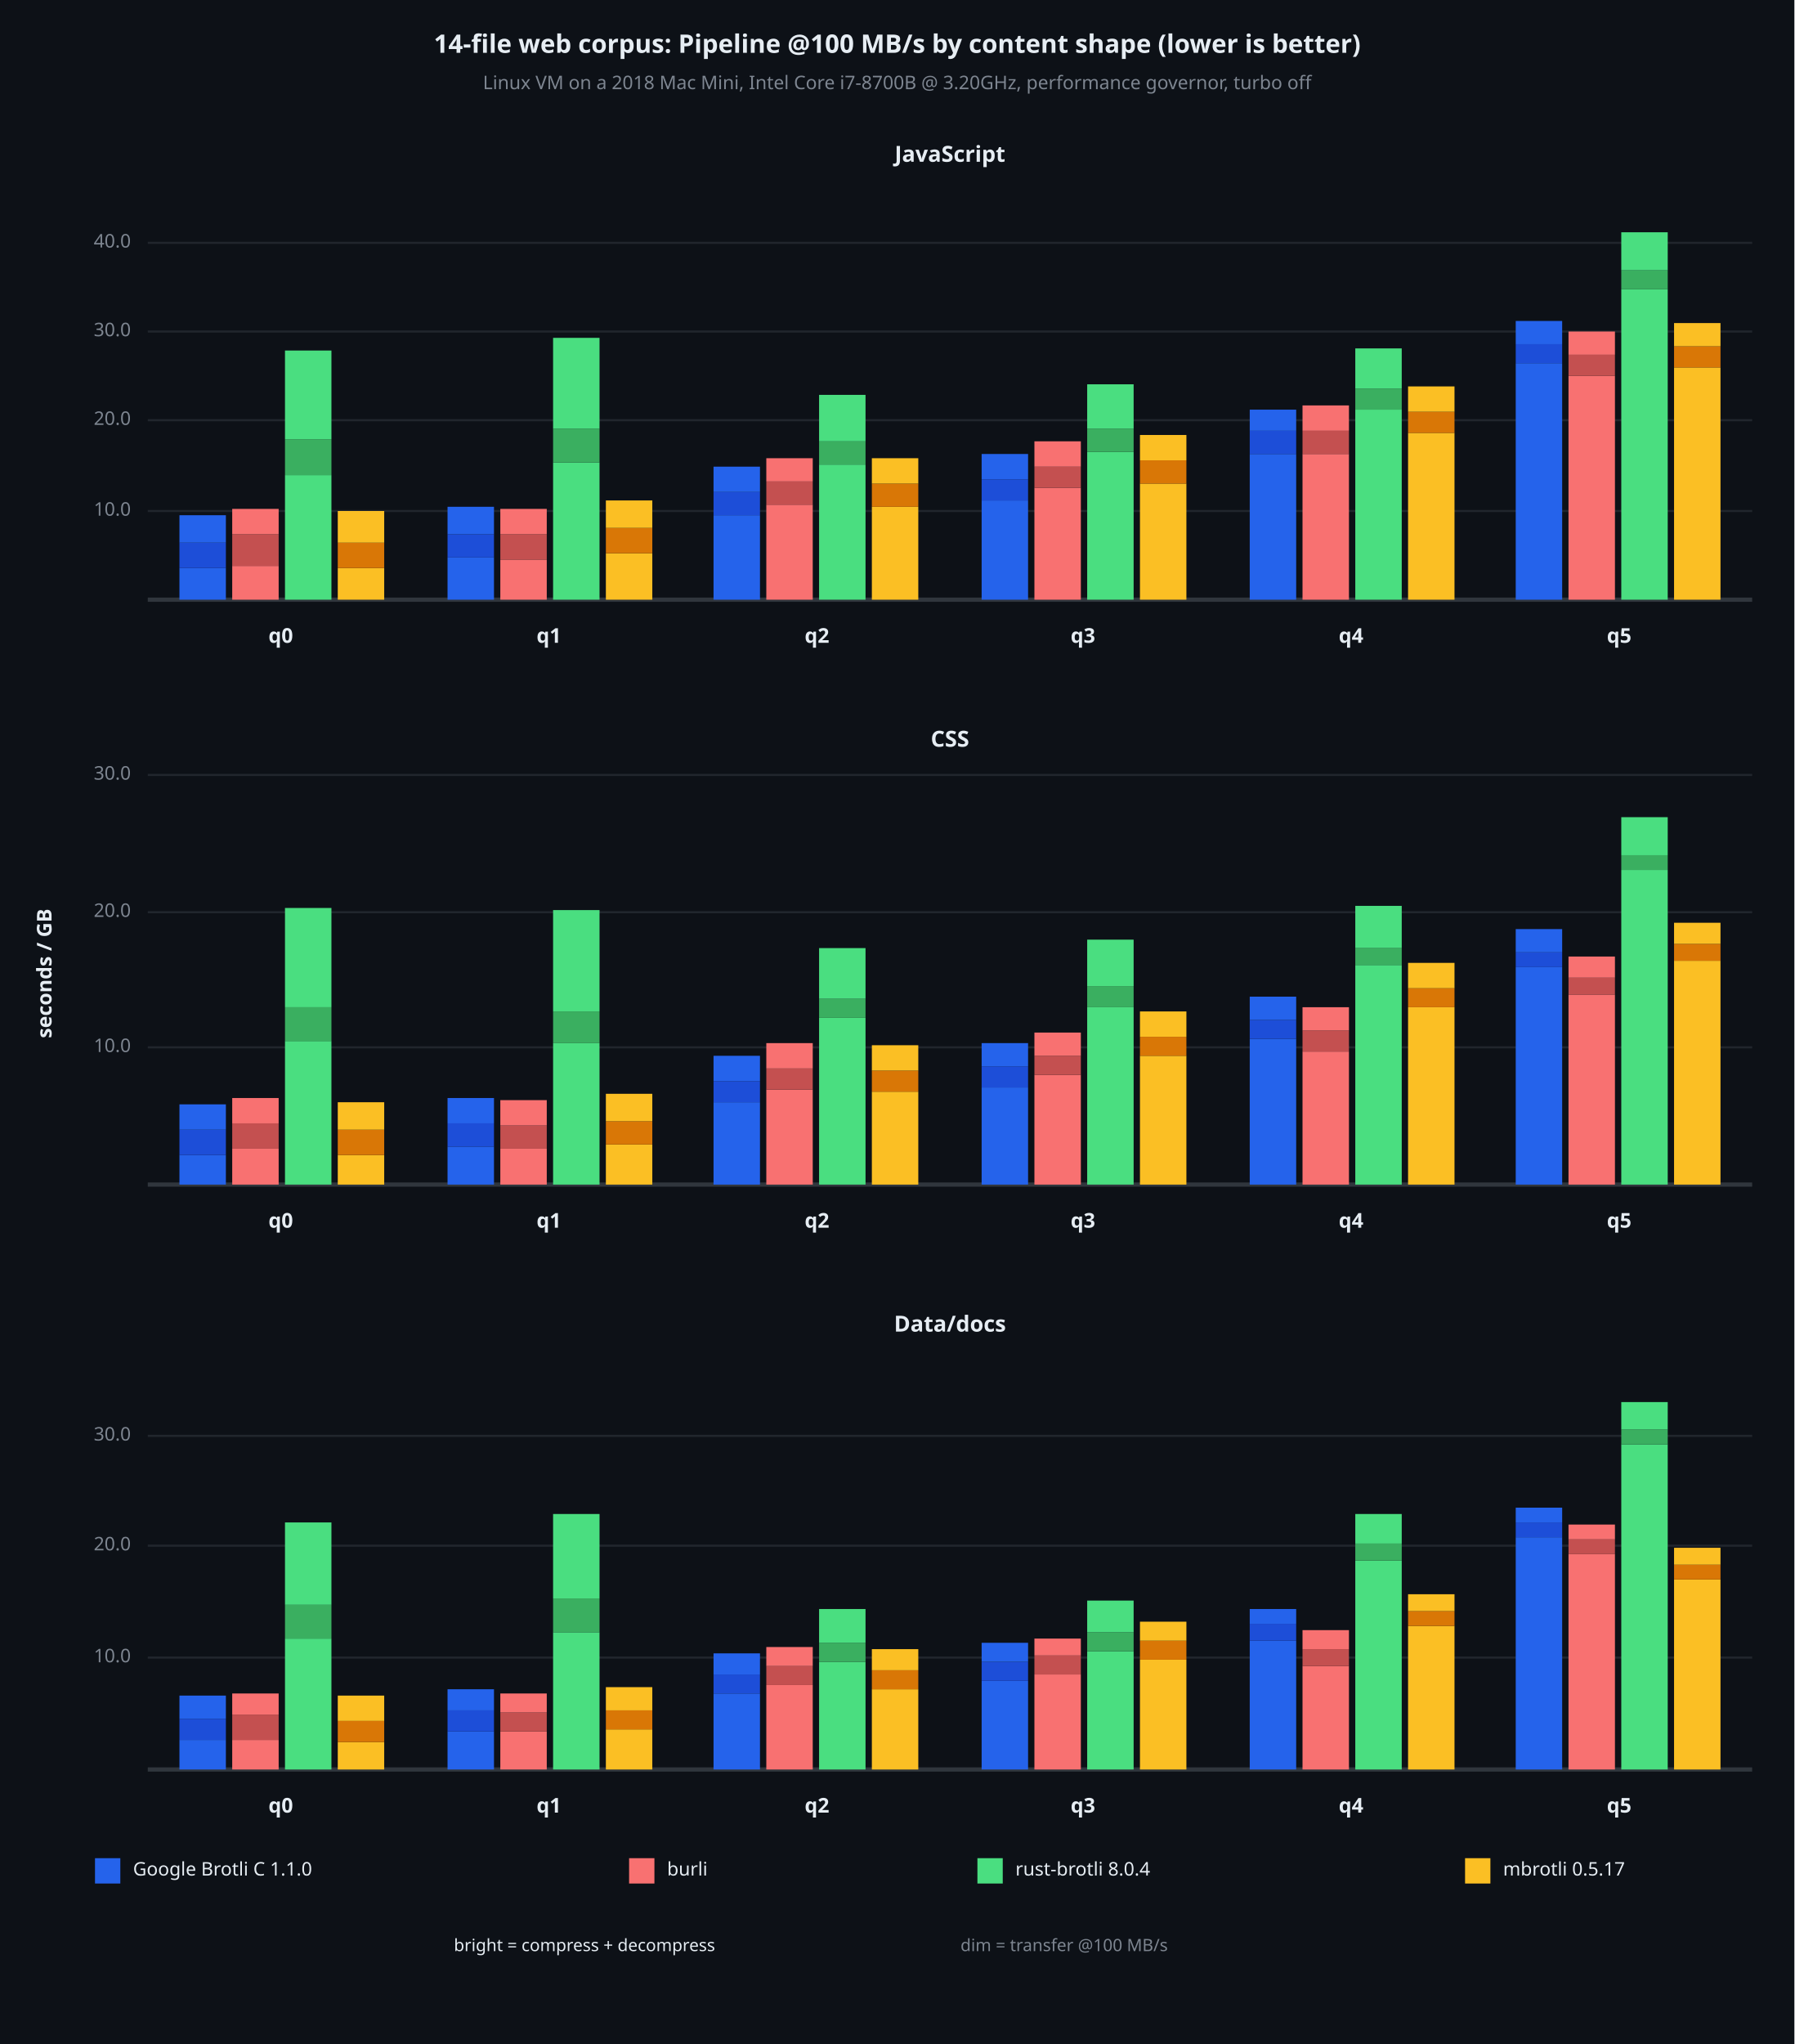
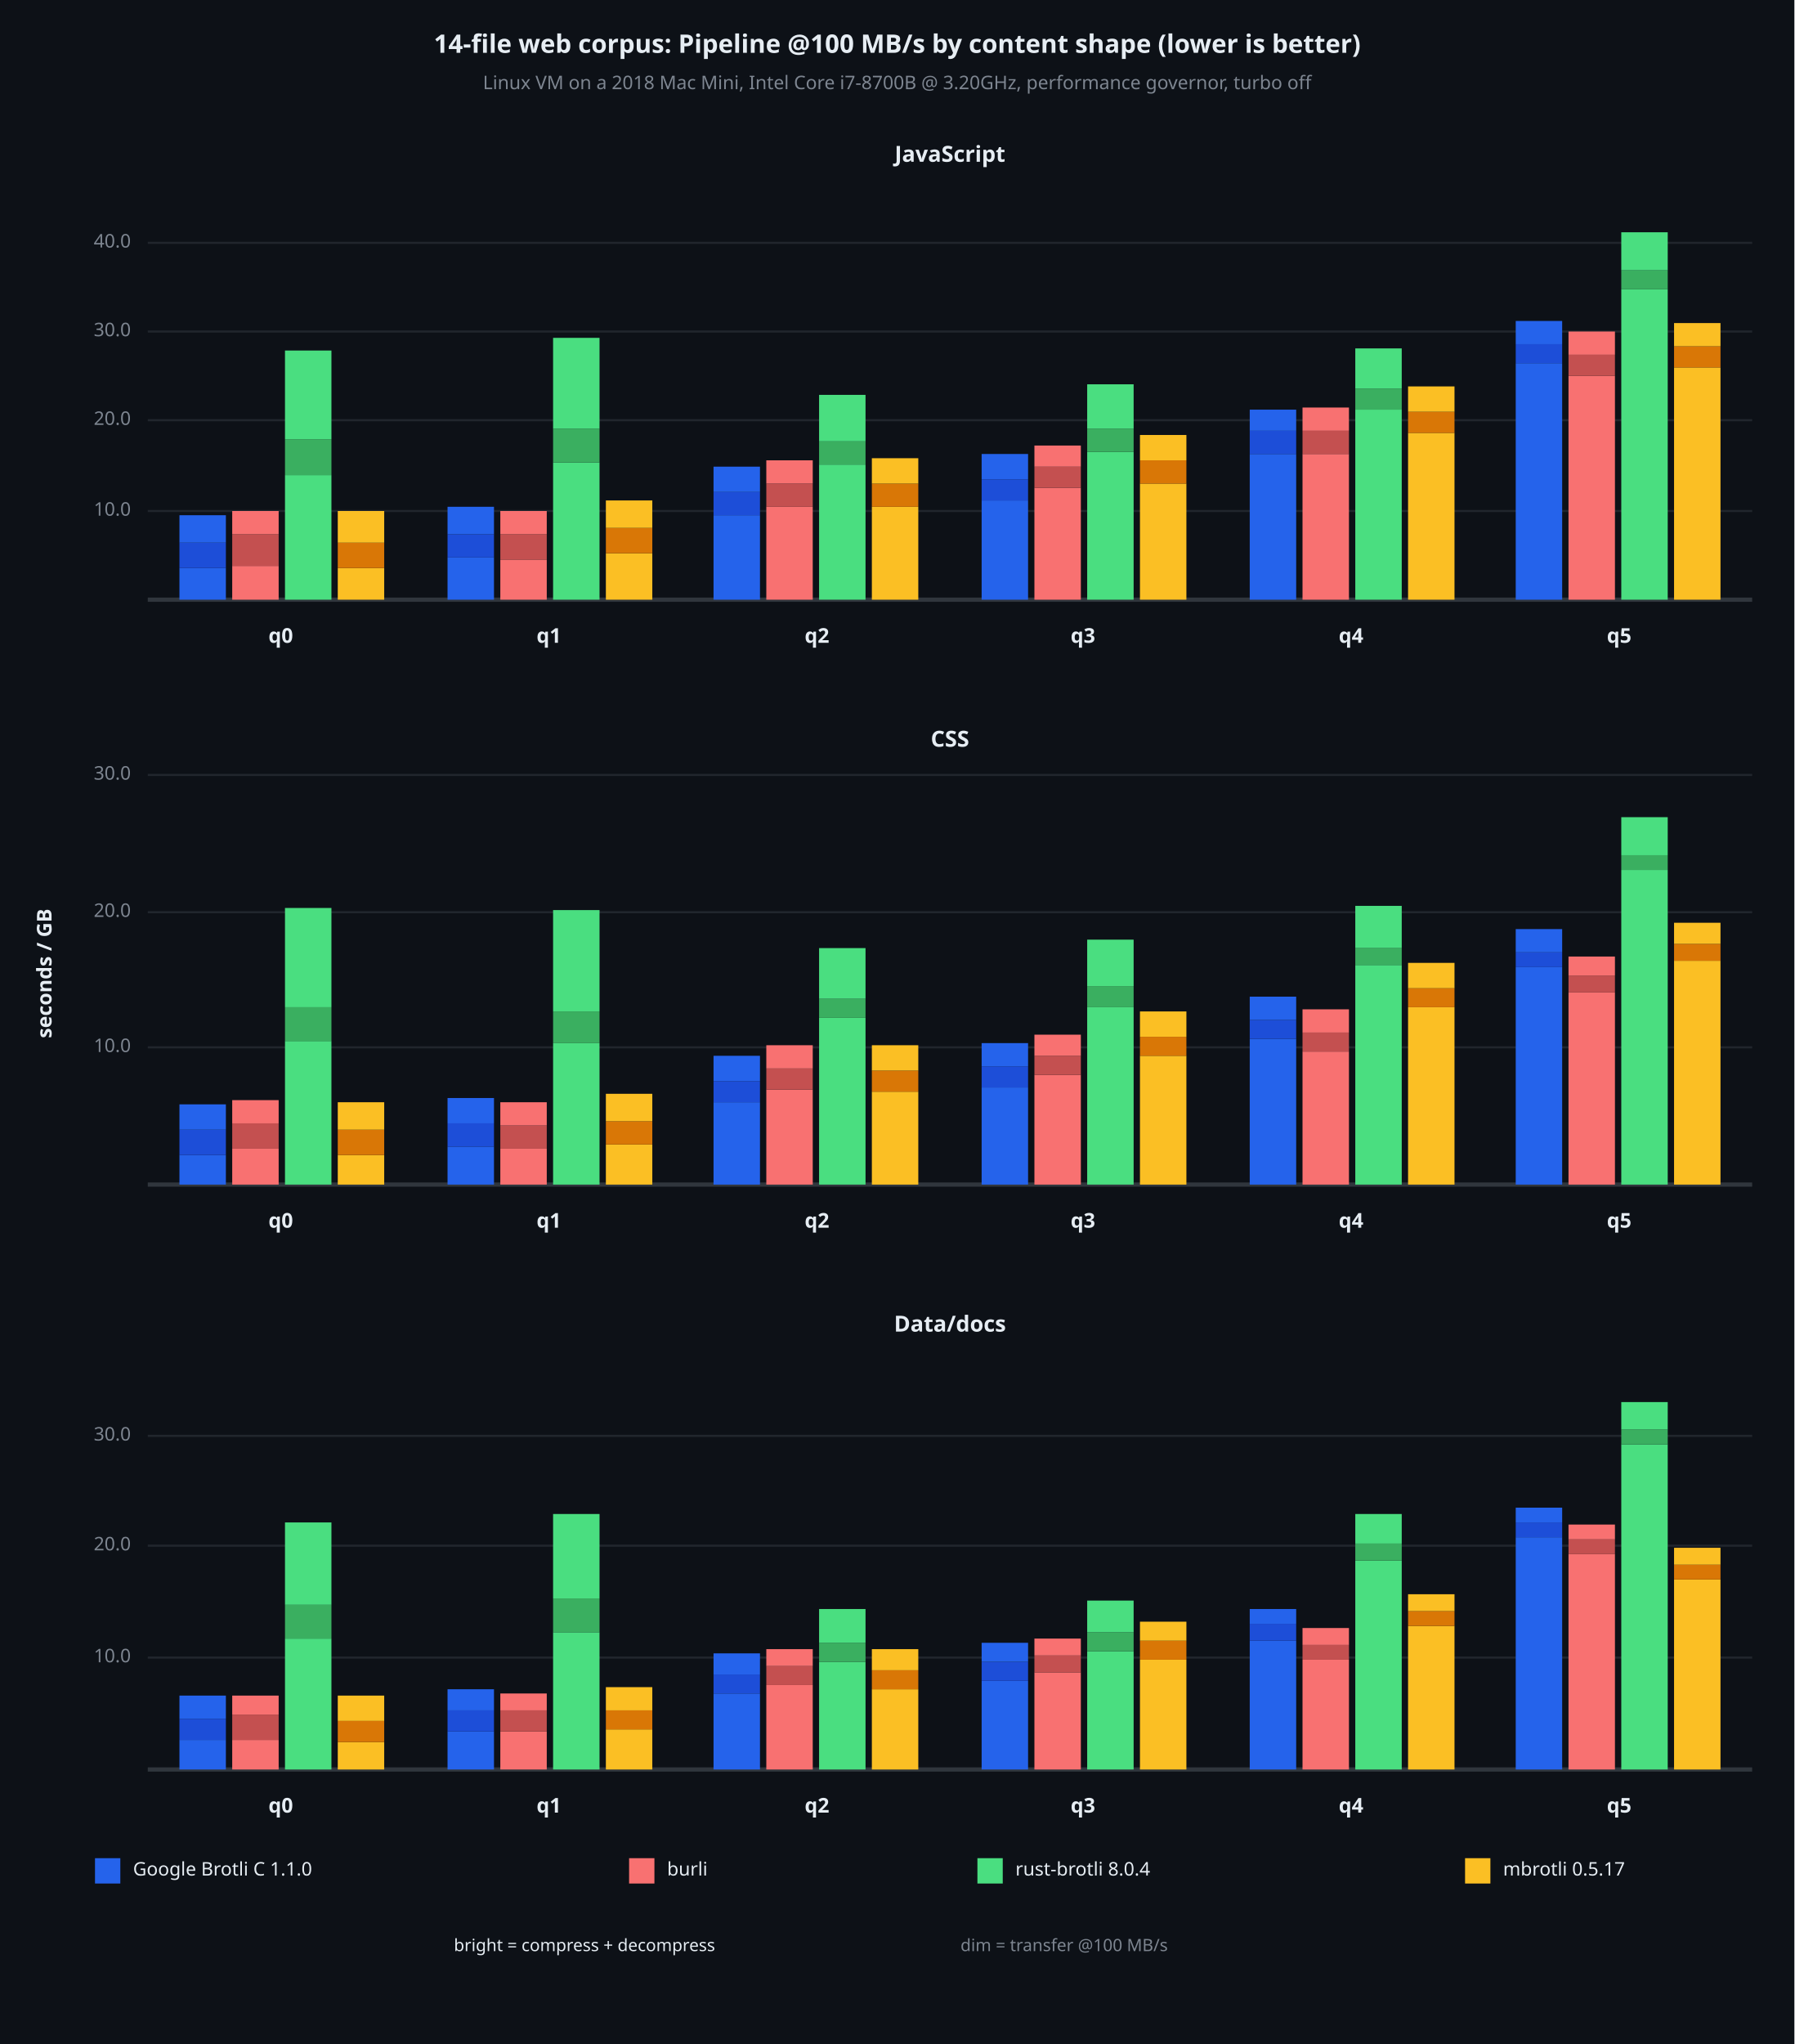
<svg xmlns="http://www.w3.org/2000/svg" viewBox="0 0 850 968" font-family="system-ui, -apple-system, sans-serif">
  <rect x="0" y="0" width="850" height="968" opacity="1" fill="#0D1117" stroke="none" />
  <text x="425" y="22" dy="0.5ex" text-anchor="middle" font-family="sans-serif" font-size="12.097" opacity="1" fill="#E6EDF3" font-weight="bold">
14-file web corpus: Pipeline @100 MB/s by content shape (lower is better)
</text>
  <text x="425" y="40" dy="0.5ex" text-anchor="middle" font-family="sans-serif" font-size="8.871" opacity="1" fill="#7D8590">
Linux VM on a 2018 Mac Mini, Intel Core i7-8700B @ 3.20GHz, performance governor, turbo off
</text>
  <text x="22" y="461" dy="0.5ex" text-anchor="middle" font-family="sans-serif" font-size="9.677" opacity="1" fill="#E6EDF3" font-weight="bold" transform="rotate(270, 22, 461)">
seconds / GB
</text>
  <text x="450" y="74" dy="0.5ex" text-anchor="middle" font-family="sans-serif" font-size="10.484" opacity="1" fill="#E6EDF3" font-weight="bold">
JavaScript
</text>
  <polyline fill="none" opacity="1" stroke="#21262D" stroke-width="1" points="70,242 830,242 " />
  <text x="62" y="242" dy="0.5ex" text-anchor="end" font-family="sans-serif" font-size="8.871" opacity="1" fill="#7D8590">
10.0
</text>
  <polyline fill="none" opacity="1" stroke="#21262D" stroke-width="1" points="70,199 830,199 " />
  <text x="62" y="199" dy="0.5ex" text-anchor="end" font-family="sans-serif" font-size="8.871" opacity="1" fill="#7D8590">
20.0
</text>
  <polyline fill="none" opacity="1" stroke="#21262D" stroke-width="1" points="70,157 830,157 " />
  <text x="62" y="157" dy="0.5ex" text-anchor="end" font-family="sans-serif" font-size="8.871" opacity="1" fill="#7D8590">
30.0
</text>
  <polyline fill="none" opacity="1" stroke="#21262D" stroke-width="1" points="70,115 830,115 " />
  <text x="62" y="115" dy="0.5ex" text-anchor="end" font-family="sans-serif" font-size="8.871" opacity="1" fill="#7D8590">
40.0
</text>
  <polyline fill="none" opacity="1" stroke="#30363D" stroke-width="2" points="70,284 830,284 " />
  <rect x="85" y="269" width="22" height="15" opacity="1" fill="#2563EB" stroke="none" />
  <rect x="85" y="257" width="22" height="12" opacity="1" fill="#1D4ED8" stroke="none" />
  <rect x="85" y="244" width="22" height="13" opacity="1" fill="#2563EB" stroke="none" />
  <rect x="110" y="268" width="22" height="16" opacity="1" fill="#F87171" stroke="none" />
  <rect x="110" y="253" width="22" height="15" opacity="1" fill="#C45050" stroke="none" />
-   <rect x="110" y="241" width="22" height="12" opacity="1" fill="#F87171" stroke="none" />
+   <rect x="110" y="242" width="22" height="11" opacity="1" fill="#F87171" stroke="none" />
  <rect x="135" y="225" width="22" height="59" opacity="1" fill="#4ADE80" stroke="none" />
  <rect x="135" y="208" width="22" height="17" opacity="1" fill="#3AAF60" stroke="none" />
  <rect x="135" y="166" width="22" height="42" opacity="1" fill="#4ADE80" stroke="none" />
  <rect x="160" y="269" width="22" height="15" opacity="1" fill="#FBBF24" stroke="none" />
  <rect x="160" y="257" width="22" height="12" opacity="1" fill="#D97706" stroke="none" />
  <rect x="160" y="242" width="22" height="15" opacity="1" fill="#FBBF24" stroke="none" />
  <text x="133" y="302" dy="0.5ex" text-anchor="middle" font-family="sans-serif" font-size="9.677" opacity="1" fill="#E6EDF3" font-weight="bold">
q0
</text>
  <rect x="212" y="264" width="22" height="20" opacity="1" fill="#2563EB" stroke="none" />
  <rect x="212" y="253" width="22" height="11" opacity="1" fill="#1D4ED8" stroke="none" />
  <rect x="212" y="240" width="22" height="13" opacity="1" fill="#2563EB" stroke="none" />
  <rect x="237" y="265" width="22" height="19" opacity="1" fill="#F87171" stroke="none" />
  <rect x="237" y="253" width="22" height="12" opacity="1" fill="#C45050" stroke="none" />
-   <rect x="237" y="241" width="22" height="12" opacity="1" fill="#F87171" stroke="none" />
+   <rect x="237" y="242" width="22" height="11" opacity="1" fill="#F87171" stroke="none" />
  <rect x="262" y="219" width="22" height="65" opacity="1" fill="#4ADE80" stroke="none" />
  <rect x="262" y="203" width="22" height="16" opacity="1" fill="#3AAF60" stroke="none" />
  <rect x="262" y="160" width="22" height="43" opacity="1" fill="#4ADE80" stroke="none" />
  <rect x="287" y="262" width="22" height="22" opacity="1" fill="#FBBF24" stroke="none" />
  <rect x="287" y="250" width="22" height="12" opacity="1" fill="#D97706" stroke="none" />
  <rect x="287" y="237" width="22" height="13" opacity="1" fill="#FBBF24" stroke="none" />
  <text x="260" y="302" dy="0.5ex" text-anchor="middle" font-family="sans-serif" font-size="9.677" opacity="1" fill="#E6EDF3" font-weight="bold">
q1
</text>
  <rect x="338" y="244" width="22" height="40" opacity="1" fill="#2563EB" stroke="none" />
  <rect x="338" y="233" width="22" height="11" opacity="1" fill="#1D4ED8" stroke="none" />
  <rect x="338" y="221" width="22" height="12" opacity="1" fill="#2563EB" stroke="none" />
-   <rect x="363" y="239" width="22" height="45" opacity="1" fill="#F87171" stroke="none" />
-   <rect x="363" y="228" width="22" height="11" opacity="1" fill="#C45050" stroke="none" />
-   <rect x="363" y="217" width="22" height="11" opacity="1" fill="#F87171" stroke="none" />
+   <rect x="363" y="240" width="22" height="44" opacity="1" fill="#F87171" stroke="none" />
+   <rect x="363" y="229" width="22" height="11" opacity="1" fill="#C45050" stroke="none" />
+   <rect x="363" y="218" width="22" height="11" opacity="1" fill="#F87171" stroke="none" />
  <rect x="388" y="220" width="22" height="64" opacity="1" fill="#4ADE80" stroke="none" />
  <rect x="388" y="209" width="22" height="11" opacity="1" fill="#3AAF60" stroke="none" />
  <rect x="388" y="187" width="22" height="22" opacity="1" fill="#4ADE80" stroke="none" />
  <rect x="413" y="240" width="22" height="44" opacity="1" fill="#FBBF24" stroke="none" />
  <rect x="413" y="229" width="22" height="11" opacity="1" fill="#D97706" stroke="none" />
  <rect x="413" y="217" width="22" height="12" opacity="1" fill="#FBBF24" stroke="none" />
  <text x="387" y="302" dy="0.5ex" text-anchor="middle" font-family="sans-serif" font-size="9.677" opacity="1" fill="#E6EDF3" font-weight="bold">
q2
</text>
  <rect x="465" y="237" width="22" height="47" opacity="1" fill="#2563EB" stroke="none" />
  <rect x="465" y="227" width="22" height="10" opacity="1" fill="#1D4ED8" stroke="none" />
  <rect x="465" y="215" width="22" height="12" opacity="1" fill="#2563EB" stroke="none" />
  <rect x="490" y="231" width="22" height="53" opacity="1" fill="#F87171" stroke="none" />
  <rect x="490" y="221" width="22" height="10" opacity="1" fill="#C45050" stroke="none" />
-   <rect x="490" y="209" width="22" height="12" opacity="1" fill="#F87171" stroke="none" />
+   <rect x="490" y="211" width="22" height="10" opacity="1" fill="#F87171" stroke="none" />
  <rect x="515" y="214" width="22" height="70" opacity="1" fill="#4ADE80" stroke="none" />
  <rect x="515" y="203" width="22" height="11" opacity="1" fill="#3AAF60" stroke="none" />
  <rect x="515" y="182" width="22" height="21" opacity="1" fill="#4ADE80" stroke="none" />
  <rect x="540" y="229" width="22" height="55" opacity="1" fill="#FBBF24" stroke="none" />
  <rect x="540" y="218" width="22" height="11" opacity="1" fill="#D97706" stroke="none" />
  <rect x="540" y="206" width="22" height="12" opacity="1" fill="#FBBF24" stroke="none" />
  <text x="513" y="302" dy="0.5ex" text-anchor="middle" font-family="sans-serif" font-size="9.677" opacity="1" fill="#E6EDF3" font-weight="bold">
q3
</text>
  <rect x="592" y="215" width="22" height="69" opacity="1" fill="#2563EB" stroke="none" />
  <rect x="592" y="204" width="22" height="11" opacity="1" fill="#1D4ED8" stroke="none" />
  <rect x="592" y="194" width="22" height="10" opacity="1" fill="#2563EB" stroke="none" />
  <rect x="617" y="215" width="22" height="69" opacity="1" fill="#F87171" stroke="none" />
  <rect x="617" y="204" width="22" height="11" opacity="1" fill="#C45050" stroke="none" />
-   <rect x="617" y="192" width="22" height="12" opacity="1" fill="#F87171" stroke="none" />
+   <rect x="617" y="193" width="22" height="11" opacity="1" fill="#F87171" stroke="none" />
  <rect x="642" y="194" width="22" height="90" opacity="1" fill="#4ADE80" stroke="none" />
  <rect x="642" y="184" width="22" height="10" opacity="1" fill="#3AAF60" stroke="none" />
  <rect x="642" y="165" width="22" height="19" opacity="1" fill="#4ADE80" stroke="none" />
  <rect x="667" y="205" width="22" height="79" opacity="1" fill="#FBBF24" stroke="none" />
  <rect x="667" y="195" width="22" height="10" opacity="1" fill="#D97706" stroke="none" />
  <rect x="667" y="183" width="22" height="12" opacity="1" fill="#FBBF24" stroke="none" />
  <text x="640" y="302" dy="0.5ex" text-anchor="middle" font-family="sans-serif" font-size="9.677" opacity="1" fill="#E6EDF3" font-weight="bold">
q4
</text>
  <rect x="718" y="172" width="22" height="112" opacity="1" fill="#2563EB" stroke="none" />
  <rect x="718" y="163" width="22" height="9" opacity="1" fill="#1D4ED8" stroke="none" />
  <rect x="718" y="152" width="22" height="11" opacity="1" fill="#2563EB" stroke="none" />
  <rect x="743" y="178" width="22" height="106" opacity="1" fill="#F87171" stroke="none" />
  <rect x="743" y="168" width="22" height="10" opacity="1" fill="#C45050" stroke="none" />
  <rect x="743" y="157" width="22" height="11" opacity="1" fill="#F87171" stroke="none" />
  <rect x="768" y="137" width="22" height="147" opacity="1" fill="#4ADE80" stroke="none" />
  <rect x="768" y="128" width="22" height="9" opacity="1" fill="#3AAF60" stroke="none" />
  <rect x="768" y="110" width="22" height="18" opacity="1" fill="#4ADE80" stroke="none" />
  <rect x="793" y="174" width="22" height="110" opacity="1" fill="#FBBF24" stroke="none" />
  <rect x="793" y="164" width="22" height="10" opacity="1" fill="#D97706" stroke="none" />
  <rect x="793" y="153" width="22" height="11" opacity="1" fill="#FBBF24" stroke="none" />
  <text x="767" y="302" dy="0.5ex" text-anchor="middle" font-family="sans-serif" font-size="9.677" opacity="1" fill="#E6EDF3" font-weight="bold">
q5
</text>
  <text x="450" y="351" dy="0.5ex" text-anchor="middle" font-family="sans-serif" font-size="10.484" opacity="1" fill="#E6EDF3" font-weight="bold">
CSS
</text>
  <polyline fill="none" opacity="1" stroke="#21262D" stroke-width="1" points="70,496 830,496 " />
  <text x="62" y="496" dy="0.5ex" text-anchor="end" font-family="sans-serif" font-size="8.871" opacity="1" fill="#7D8590">
10.0
</text>
  <polyline fill="none" opacity="1" stroke="#21262D" stroke-width="1" points="70,432 830,432 " />
  <text x="62" y="432" dy="0.5ex" text-anchor="end" font-family="sans-serif" font-size="8.871" opacity="1" fill="#7D8590">
20.0
</text>
  <polyline fill="none" opacity="1" stroke="#21262D" stroke-width="1" points="70,367 830,367 " />
  <text x="62" y="367" dy="0.5ex" text-anchor="end" font-family="sans-serif" font-size="8.871" opacity="1" fill="#7D8590">
30.0
</text>
  <polyline fill="none" opacity="1" stroke="#30363D" stroke-width="2" points="70,561 830,561 " />
  <rect x="85" y="547" width="22" height="14" opacity="1" fill="#2563EB" stroke="none" />
  <rect x="85" y="535" width="22" height="12" opacity="1" fill="#1D4ED8" stroke="none" />
  <rect x="85" y="523" width="22" height="12" opacity="1" fill="#2563EB" stroke="none" />
  <rect x="110" y="544" width="22" height="17" opacity="1" fill="#F87171" stroke="none" />
  <rect x="110" y="532" width="22" height="12" opacity="1" fill="#C45050" stroke="none" />
-   <rect x="110" y="520" width="22" height="12" opacity="1" fill="#F87171" stroke="none" />
+   <rect x="110" y="521" width="22" height="11" opacity="1" fill="#F87171" stroke="none" />
  <rect x="135" y="493" width="22" height="68" opacity="1" fill="#4ADE80" stroke="none" />
  <rect x="135" y="477" width="22" height="16" opacity="1" fill="#3AAF60" stroke="none" />
  <rect x="135" y="430" width="22" height="47" opacity="1" fill="#4ADE80" stroke="none" />
  <rect x="160" y="547" width="22" height="14" opacity="1" fill="#FBBF24" stroke="none" />
  <rect x="160" y="535" width="22" height="12" opacity="1" fill="#D97706" stroke="none" />
  <rect x="160" y="522" width="22" height="13" opacity="1" fill="#FBBF24" stroke="none" />
  <text x="133" y="579" dy="0.5ex" text-anchor="middle" font-family="sans-serif" font-size="9.677" opacity="1" fill="#E6EDF3" font-weight="bold">
q0
</text>
  <rect x="212" y="543" width="22" height="18" opacity="1" fill="#2563EB" stroke="none" />
  <rect x="212" y="532" width="22" height="11" opacity="1" fill="#1D4ED8" stroke="none" />
  <rect x="212" y="520" width="22" height="12" opacity="1" fill="#2563EB" stroke="none" />
  <rect x="237" y="544" width="22" height="17" opacity="1" fill="#F87171" stroke="none" />
  <rect x="237" y="533" width="22" height="11" opacity="1" fill="#C45050" stroke="none" />
-   <rect x="237" y="521" width="22" height="12" opacity="1" fill="#F87171" stroke="none" />
+   <rect x="237" y="522" width="22" height="11" opacity="1" fill="#F87171" stroke="none" />
  <rect x="262" y="494" width="22" height="67" opacity="1" fill="#4ADE80" stroke="none" />
  <rect x="262" y="479" width="22" height="15" opacity="1" fill="#3AAF60" stroke="none" />
  <rect x="262" y="431" width="22" height="48" opacity="1" fill="#4ADE80" stroke="none" />
  <rect x="287" y="542" width="22" height="19" opacity="1" fill="#FBBF24" stroke="none" />
  <rect x="287" y="531" width="22" height="11" opacity="1" fill="#D97706" stroke="none" />
  <rect x="287" y="518" width="22" height="13" opacity="1" fill="#FBBF24" stroke="none" />
  <text x="260" y="579" dy="0.5ex" text-anchor="middle" font-family="sans-serif" font-size="9.677" opacity="1" fill="#E6EDF3" font-weight="bold">
q1
</text>
  <rect x="338" y="522" width="22" height="39" opacity="1" fill="#2563EB" stroke="none" />
  <rect x="338" y="512" width="22" height="10" opacity="1" fill="#1D4ED8" stroke="none" />
  <rect x="338" y="500" width="22" height="12" opacity="1" fill="#2563EB" stroke="none" />
  <rect x="363" y="516" width="22" height="45" opacity="1" fill="#F87171" stroke="none" />
  <rect x="363" y="506" width="22" height="10" opacity="1" fill="#C45050" stroke="none" />
-   <rect x="363" y="494" width="22" height="12" opacity="1" fill="#F87171" stroke="none" />
+   <rect x="363" y="495" width="22" height="11" opacity="1" fill="#F87171" stroke="none" />
  <rect x="388" y="482" width="22" height="79" opacity="1" fill="#4ADE80" stroke="none" />
  <rect x="388" y="473" width="22" height="9" opacity="1" fill="#3AAF60" stroke="none" />
  <rect x="388" y="449" width="22" height="24" opacity="1" fill="#4ADE80" stroke="none" />
  <rect x="413" y="517" width="22" height="44" opacity="1" fill="#FBBF24" stroke="none" />
  <rect x="413" y="507" width="22" height="10" opacity="1" fill="#D97706" stroke="none" />
  <rect x="413" y="495" width="22" height="12" opacity="1" fill="#FBBF24" stroke="none" />
  <text x="387" y="579" dy="0.5ex" text-anchor="middle" font-family="sans-serif" font-size="9.677" opacity="1" fill="#E6EDF3" font-weight="bold">
q2
</text>
  <rect x="465" y="515" width="22" height="46" opacity="1" fill="#2563EB" stroke="none" />
  <rect x="465" y="505" width="22" height="10" opacity="1" fill="#1D4ED8" stroke="none" />
  <rect x="465" y="494" width="22" height="11" opacity="1" fill="#2563EB" stroke="none" />
  <rect x="490" y="509" width="22" height="52" opacity="1" fill="#F87171" stroke="none" />
  <rect x="490" y="500" width="22" height="9" opacity="1" fill="#C45050" stroke="none" />
-   <rect x="490" y="489" width="22" height="11" opacity="1" fill="#F87171" stroke="none" />
+   <rect x="490" y="490" width="22" height="10" opacity="1" fill="#F87171" stroke="none" />
  <rect x="515" y="477" width="22" height="84" opacity="1" fill="#4ADE80" stroke="none" />
  <rect x="515" y="467" width="22" height="10" opacity="1" fill="#3AAF60" stroke="none" />
  <rect x="515" y="445" width="22" height="22" opacity="1" fill="#4ADE80" stroke="none" />
  <rect x="540" y="500" width="22" height="61" opacity="1" fill="#FBBF24" stroke="none" />
  <rect x="540" y="491" width="22" height="9" opacity="1" fill="#D97706" stroke="none" />
  <rect x="540" y="479" width="22" height="12" opacity="1" fill="#FBBF24" stroke="none" />
  <text x="513" y="579" dy="0.5ex" text-anchor="middle" font-family="sans-serif" font-size="9.677" opacity="1" fill="#E6EDF3" font-weight="bold">
q3
</text>
  <rect x="592" y="492" width="22" height="69" opacity="1" fill="#2563EB" stroke="none" />
  <rect x="592" y="483" width="22" height="9" opacity="1" fill="#1D4ED8" stroke="none" />
  <rect x="592" y="472" width="22" height="11" opacity="1" fill="#2563EB" stroke="none" />
  <rect x="617" y="498" width="22" height="63" opacity="1" fill="#F87171" stroke="none" />
-   <rect x="617" y="488" width="22" height="10" opacity="1" fill="#C45050" stroke="none" />
-   <rect x="617" y="477" width="22" height="11" opacity="1" fill="#F87171" stroke="none" />
+   <rect x="617" y="489" width="22" height="9" opacity="1" fill="#C45050" stroke="none" />
+   <rect x="617" y="478" width="22" height="11" opacity="1" fill="#F87171" stroke="none" />
  <rect x="642" y="457" width="22" height="104" opacity="1" fill="#4ADE80" stroke="none" />
  <rect x="642" y="449" width="22" height="8" opacity="1" fill="#3AAF60" stroke="none" />
  <rect x="642" y="429" width="22" height="20" opacity="1" fill="#4ADE80" stroke="none" />
  <rect x="667" y="477" width="22" height="84" opacity="1" fill="#FBBF24" stroke="none" />
  <rect x="667" y="468" width="22" height="9" opacity="1" fill="#D97706" stroke="none" />
  <rect x="667" y="456" width="22" height="12" opacity="1" fill="#FBBF24" stroke="none" />
  <text x="640" y="579" dy="0.5ex" text-anchor="middle" font-family="sans-serif" font-size="9.677" opacity="1" fill="#E6EDF3" font-weight="bold">
q4
</text>
  <rect x="718" y="458" width="22" height="103" opacity="1" fill="#2563EB" stroke="none" />
  <rect x="718" y="451" width="22" height="7" opacity="1" fill="#1D4ED8" stroke="none" />
  <rect x="718" y="440" width="22" height="11" opacity="1" fill="#2563EB" stroke="none" />
-   <rect x="743" y="471" width="22" height="90" opacity="1" fill="#F87171" stroke="none" />
-   <rect x="743" y="463" width="22" height="8" opacity="1" fill="#C45050" stroke="none" />
-   <rect x="743" y="453" width="22" height="10" opacity="1" fill="#F87171" stroke="none" />
+   <rect x="743" y="470" width="22" height="91" opacity="1" fill="#F87171" stroke="none" />
+   <rect x="743" y="462" width="22" height="8" opacity="1" fill="#C45050" stroke="none" />
+   <rect x="743" y="453" width="22" height="9" opacity="1" fill="#F87171" stroke="none" />
  <rect x="768" y="412" width="22" height="149" opacity="1" fill="#4ADE80" stroke="none" />
  <rect x="768" y="405" width="22" height="7" opacity="1" fill="#3AAF60" stroke="none" />
  <rect x="768" y="387" width="22" height="18" opacity="1" fill="#4ADE80" stroke="none" />
  <rect x="793" y="455" width="22" height="106" opacity="1" fill="#FBBF24" stroke="none" />
  <rect x="793" y="447" width="22" height="8" opacity="1" fill="#D97706" stroke="none" />
  <rect x="793" y="437" width="22" height="10" opacity="1" fill="#FBBF24" stroke="none" />
  <text x="767" y="579" dy="0.5ex" text-anchor="middle" font-family="sans-serif" font-size="9.677" opacity="1" fill="#E6EDF3" font-weight="bold">
q5
</text>
  <text x="450" y="628" dy="0.5ex" text-anchor="middle" font-family="sans-serif" font-size="10.484" opacity="1" fill="#E6EDF3" font-weight="bold">
Data/docs
</text>
  <polyline fill="none" opacity="1" stroke="#21262D" stroke-width="1" points="70,785 830,785 " />
  <text x="62" y="785" dy="0.5ex" text-anchor="end" font-family="sans-serif" font-size="8.871" opacity="1" fill="#7D8590">
10.0
</text>
  <polyline fill="none" opacity="1" stroke="#21262D" stroke-width="1" points="70,732 830,732 " />
  <text x="62" y="732" dy="0.5ex" text-anchor="end" font-family="sans-serif" font-size="8.871" opacity="1" fill="#7D8590">
20.0
</text>
  <polyline fill="none" opacity="1" stroke="#21262D" stroke-width="1" points="70,680 830,680 " />
  <text x="62" y="680" dy="0.5ex" text-anchor="end" font-family="sans-serif" font-size="8.871" opacity="1" fill="#7D8590">
30.0
</text>
  <polyline fill="none" opacity="1" stroke="#30363D" stroke-width="2" points="70,838 830,838 " />
  <rect x="85" y="824" width="22" height="14" opacity="1" fill="#2563EB" stroke="none" />
  <rect x="85" y="814" width="22" height="10" opacity="1" fill="#1D4ED8" stroke="none" />
  <rect x="85" y="803" width="22" height="11" opacity="1" fill="#2563EB" stroke="none" />
  <rect x="110" y="824" width="22" height="14" opacity="1" fill="#F87171" stroke="none" />
  <rect x="110" y="812" width="22" height="12" opacity="1" fill="#C45050" stroke="none" />
-   <rect x="110" y="802" width="22" height="10" opacity="1" fill="#F87171" stroke="none" />
+   <rect x="110" y="803" width="22" height="9" opacity="1" fill="#F87171" stroke="none" />
  <rect x="135" y="776" width="22" height="62" opacity="1" fill="#4ADE80" stroke="none" />
  <rect x="135" y="760" width="22" height="16" opacity="1" fill="#3AAF60" stroke="none" />
  <rect x="135" y="721" width="22" height="39" opacity="1" fill="#4ADE80" stroke="none" />
  <rect x="160" y="825" width="22" height="13" opacity="1" fill="#FBBF24" stroke="none" />
  <rect x="160" y="815" width="22" height="10" opacity="1" fill="#D97706" stroke="none" />
  <rect x="160" y="803" width="22" height="12" opacity="1" fill="#FBBF24" stroke="none" />
  <text x="133" y="856" dy="0.5ex" text-anchor="middle" font-family="sans-serif" font-size="9.677" opacity="1" fill="#E6EDF3" font-weight="bold">
q0
</text>
  <rect x="212" y="820" width="22" height="18" opacity="1" fill="#2563EB" stroke="none" />
  <rect x="212" y="810" width="22" height="10" opacity="1" fill="#1D4ED8" stroke="none" />
  <rect x="212" y="800" width="22" height="10" opacity="1" fill="#2563EB" stroke="none" />
  <rect x="237" y="820" width="22" height="18" opacity="1" fill="#F87171" stroke="none" />
-   <rect x="237" y="811" width="22" height="9" opacity="1" fill="#C45050" stroke="none" />
-   <rect x="237" y="802" width="22" height="9" opacity="1" fill="#F87171" stroke="none" />
+   <rect x="237" y="810" width="22" height="10" opacity="1" fill="#C45050" stroke="none" />
+   <rect x="237" y="802" width="22" height="8" opacity="1" fill="#F87171" stroke="none" />
  <rect x="262" y="773" width="22" height="65" opacity="1" fill="#4ADE80" stroke="none" />
  <rect x="262" y="757" width="22" height="16" opacity="1" fill="#3AAF60" stroke="none" />
  <rect x="262" y="717" width="22" height="40" opacity="1" fill="#4ADE80" stroke="none" />
  <rect x="287" y="819" width="22" height="19" opacity="1" fill="#FBBF24" stroke="none" />
  <rect x="287" y="810" width="22" height="9" opacity="1" fill="#D97706" stroke="none" />
  <rect x="287" y="799" width="22" height="11" opacity="1" fill="#FBBF24" stroke="none" />
  <text x="260" y="856" dy="0.5ex" text-anchor="middle" font-family="sans-serif" font-size="9.677" opacity="1" fill="#E6EDF3" font-weight="bold">
q1
</text>
  <rect x="338" y="802" width="22" height="36" opacity="1" fill="#2563EB" stroke="none" />
  <rect x="338" y="793" width="22" height="9" opacity="1" fill="#1D4ED8" stroke="none" />
  <rect x="338" y="783" width="22" height="10" opacity="1" fill="#2563EB" stroke="none" />
  <rect x="363" y="798" width="22" height="40" opacity="1" fill="#F87171" stroke="none" />
  <rect x="363" y="789" width="22" height="9" opacity="1" fill="#C45050" stroke="none" />
-   <rect x="363" y="780" width="22" height="9" opacity="1" fill="#F87171" stroke="none" />
+   <rect x="363" y="781" width="22" height="8" opacity="1" fill="#F87171" stroke="none" />
  <rect x="388" y="787" width="22" height="51" opacity="1" fill="#4ADE80" stroke="none" />
  <rect x="388" y="778" width="22" height="9" opacity="1" fill="#3AAF60" stroke="none" />
  <rect x="388" y="762" width="22" height="16" opacity="1" fill="#4ADE80" stroke="none" />
  <rect x="413" y="800" width="22" height="38" opacity="1" fill="#FBBF24" stroke="none" />
  <rect x="413" y="791" width="22" height="9" opacity="1" fill="#D97706" stroke="none" />
  <rect x="413" y="781" width="22" height="10" opacity="1" fill="#FBBF24" stroke="none" />
  <text x="387" y="856" dy="0.5ex" text-anchor="middle" font-family="sans-serif" font-size="9.677" opacity="1" fill="#E6EDF3" font-weight="bold">
q2
</text>
  <rect x="465" y="796" width="22" height="42" opacity="1" fill="#2563EB" stroke="none" />
  <rect x="465" y="787" width="22" height="9" opacity="1" fill="#1D4ED8" stroke="none" />
  <rect x="465" y="778" width="22" height="9" opacity="1" fill="#2563EB" stroke="none" />
-   <rect x="490" y="793" width="22" height="45" opacity="1" fill="#F87171" stroke="none" />
-   <rect x="490" y="784" width="22" height="9" opacity="1" fill="#C45050" stroke="none" />
+   <rect x="490" y="792" width="22" height="46" opacity="1" fill="#F87171" stroke="none" />
+   <rect x="490" y="784" width="22" height="8" opacity="1" fill="#C45050" stroke="none" />
  <rect x="490" y="776" width="22" height="8" opacity="1" fill="#F87171" stroke="none" />
  <rect x="515" y="782" width="22" height="56" opacity="1" fill="#4ADE80" stroke="none" />
  <rect x="515" y="773" width="22" height="9" opacity="1" fill="#3AAF60" stroke="none" />
  <rect x="515" y="758" width="22" height="15" opacity="1" fill="#4ADE80" stroke="none" />
  <rect x="540" y="786" width="22" height="52" opacity="1" fill="#FBBF24" stroke="none" />
  <rect x="540" y="777" width="22" height="9" opacity="1" fill="#D97706" stroke="none" />
  <rect x="540" y="768" width="22" height="9" opacity="1" fill="#FBBF24" stroke="none" />
  <text x="513" y="856" dy="0.5ex" text-anchor="middle" font-family="sans-serif" font-size="9.677" opacity="1" fill="#E6EDF3" font-weight="bold">
q3
</text>
  <rect x="592" y="777" width="22" height="61" opacity="1" fill="#2563EB" stroke="none" />
  <rect x="592" y="769" width="22" height="8" opacity="1" fill="#1D4ED8" stroke="none" />
  <rect x="592" y="762" width="22" height="7" opacity="1" fill="#2563EB" stroke="none" />
-   <rect x="617" y="789" width="22" height="49" opacity="1" fill="#F87171" stroke="none" />
-   <rect x="617" y="781" width="22" height="8" opacity="1" fill="#C45050" stroke="none" />
-   <rect x="617" y="772" width="22" height="9" opacity="1" fill="#F87171" stroke="none" />
+   <rect x="617" y="786" width="22" height="52" opacity="1" fill="#F87171" stroke="none" />
+   <rect x="617" y="779" width="22" height="7" opacity="1" fill="#C45050" stroke="none" />
+   <rect x="617" y="771" width="22" height="8" opacity="1" fill="#F87171" stroke="none" />
  <rect x="642" y="739" width="22" height="99" opacity="1" fill="#4ADE80" stroke="none" />
  <rect x="642" y="731" width="22" height="8" opacity="1" fill="#3AAF60" stroke="none" />
  <rect x="642" y="717" width="22" height="14" opacity="1" fill="#4ADE80" stroke="none" />
  <rect x="667" y="770" width="22" height="68" opacity="1" fill="#FBBF24" stroke="none" />
  <rect x="667" y="763" width="22" height="7" opacity="1" fill="#D97706" stroke="none" />
  <rect x="667" y="755" width="22" height="8" opacity="1" fill="#FBBF24" stroke="none" />
  <text x="640" y="856" dy="0.5ex" text-anchor="middle" font-family="sans-serif" font-size="9.677" opacity="1" fill="#E6EDF3" font-weight="bold">
q4
</text>
  <rect x="718" y="728" width="22" height="110" opacity="1" fill="#2563EB" stroke="none" />
  <rect x="718" y="721" width="22" height="7" opacity="1" fill="#1D4ED8" stroke="none" />
  <rect x="718" y="714" width="22" height="7" opacity="1" fill="#2563EB" stroke="none" />
  <rect x="743" y="736" width="22" height="102" opacity="1" fill="#F87171" stroke="none" />
  <rect x="743" y="729" width="22" height="7" opacity="1" fill="#C45050" stroke="none" />
  <rect x="743" y="722" width="22" height="7" opacity="1" fill="#F87171" stroke="none" />
  <rect x="768" y="684" width="22" height="154" opacity="1" fill="#4ADE80" stroke="none" />
  <rect x="768" y="677" width="22" height="7" opacity="1" fill="#3AAF60" stroke="none" />
  <rect x="768" y="664" width="22" height="13" opacity="1" fill="#4ADE80" stroke="none" />
  <rect x="793" y="748" width="22" height="90" opacity="1" fill="#FBBF24" stroke="none" />
  <rect x="793" y="741" width="22" height="7" opacity="1" fill="#D97706" stroke="none" />
  <rect x="793" y="733" width="22" height="8" opacity="1" fill="#FBBF24" stroke="none" />
  <text x="767" y="856" dy="0.5ex" text-anchor="middle" font-family="sans-serif" font-size="9.677" opacity="1" fill="#E6EDF3" font-weight="bold">
q5
</text>
  <rect x="45" y="880" width="12" height="12" opacity="1" fill="#2563EB" stroke="none" />
  <text x="63" y="886" dy="0.5ex" text-anchor="start" font-family="sans-serif" font-size="8.871" opacity="1" fill="#E6EDF3">
Google Brotli C 1.1.0
</text>
  <rect x="298" y="880" width="12" height="12" opacity="1" fill="#F87171" stroke="none" />
  <text x="316" y="886" dy="0.5ex" text-anchor="start" font-family="sans-serif" font-size="8.871" opacity="1" fill="#E6EDF3">
burli
</text>
  <rect x="463" y="880" width="12" height="12" opacity="1" fill="#4ADE80" stroke="none" />
  <text x="481" y="886" dy="0.5ex" text-anchor="start" font-family="sans-serif" font-size="8.871" opacity="1" fill="#E6EDF3">
rust-brotli 8.0.4
</text>
  <rect x="694" y="880" width="12" height="12" opacity="1" fill="#FBBF24" stroke="none" />
  <text x="712" y="886" dy="0.5ex" text-anchor="start" font-family="sans-serif" font-size="8.871" opacity="1" fill="#E6EDF3">
mbrotli 0.5.17
</text>
  <text x="215" y="922" dy="0.5ex" text-anchor="start" font-family="sans-serif" font-size="8.065" opacity="1" fill="#E6EDF3">
bright = compress + decompress
</text>
  <text x="455" y="922" dy="0.5ex" text-anchor="start" font-family="sans-serif" font-size="8.065" opacity="1" fill="#7D8590">
dim = transfer @100 MB/s
</text>
</svg>
